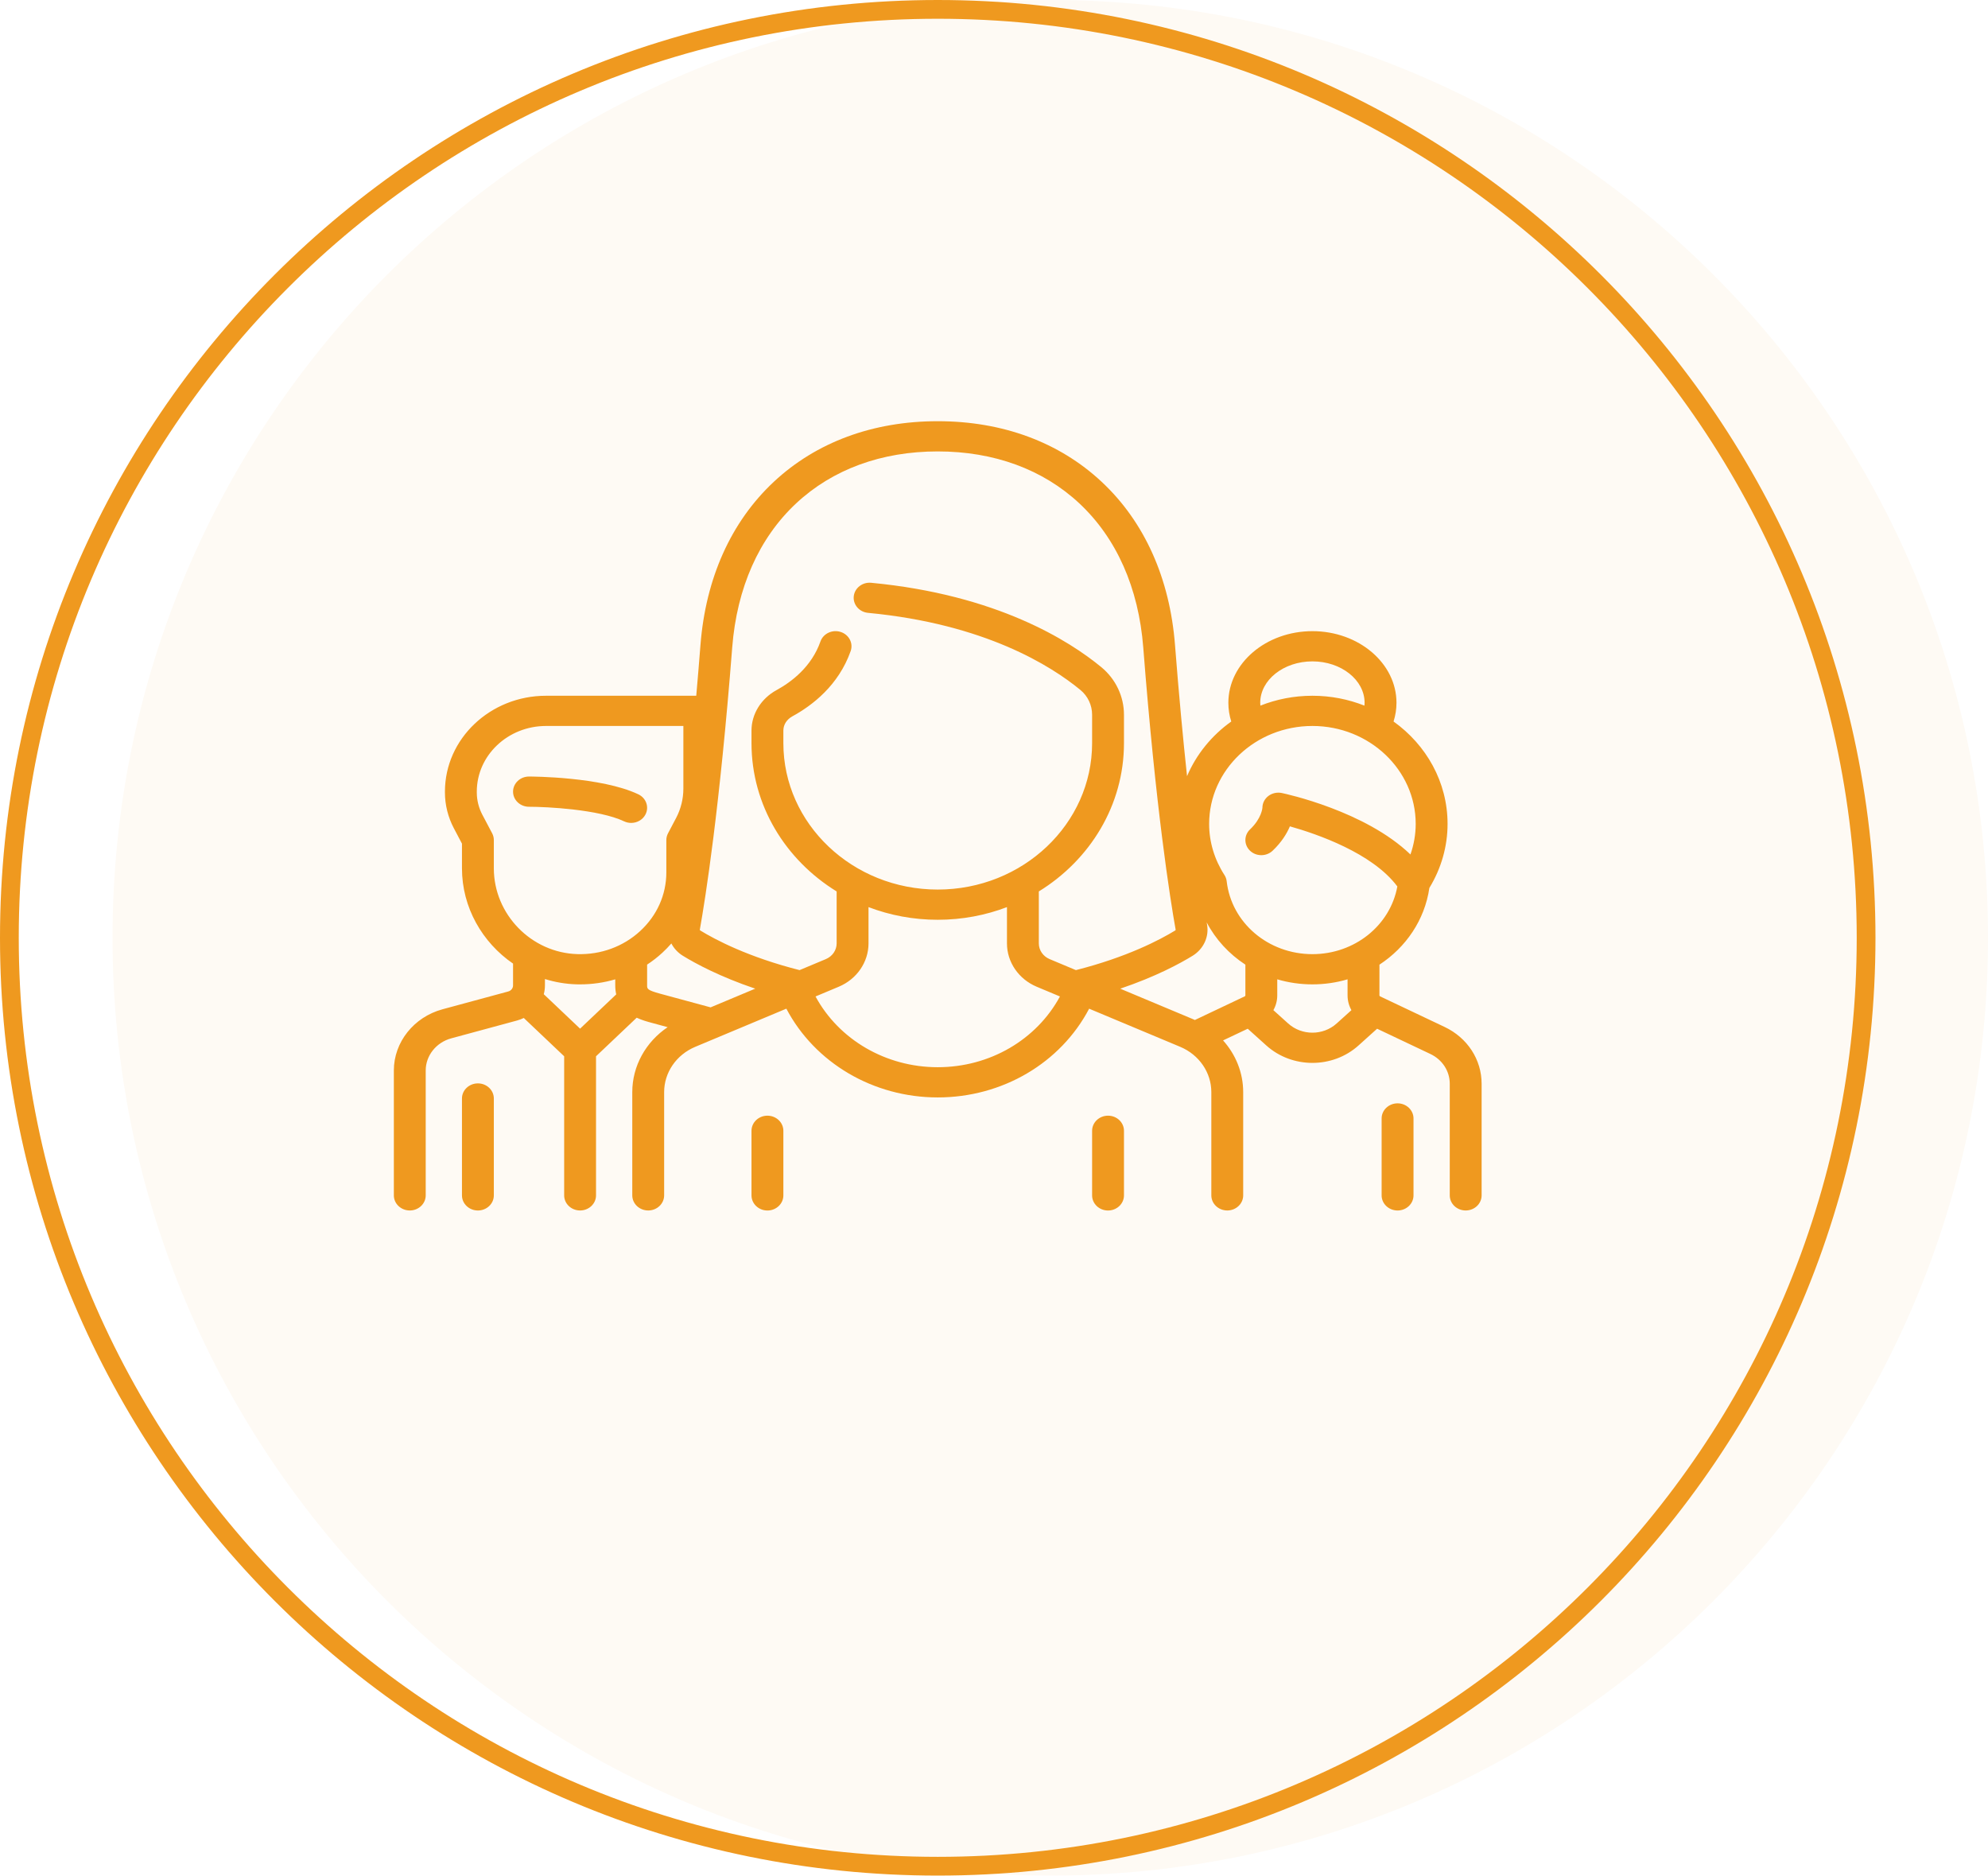
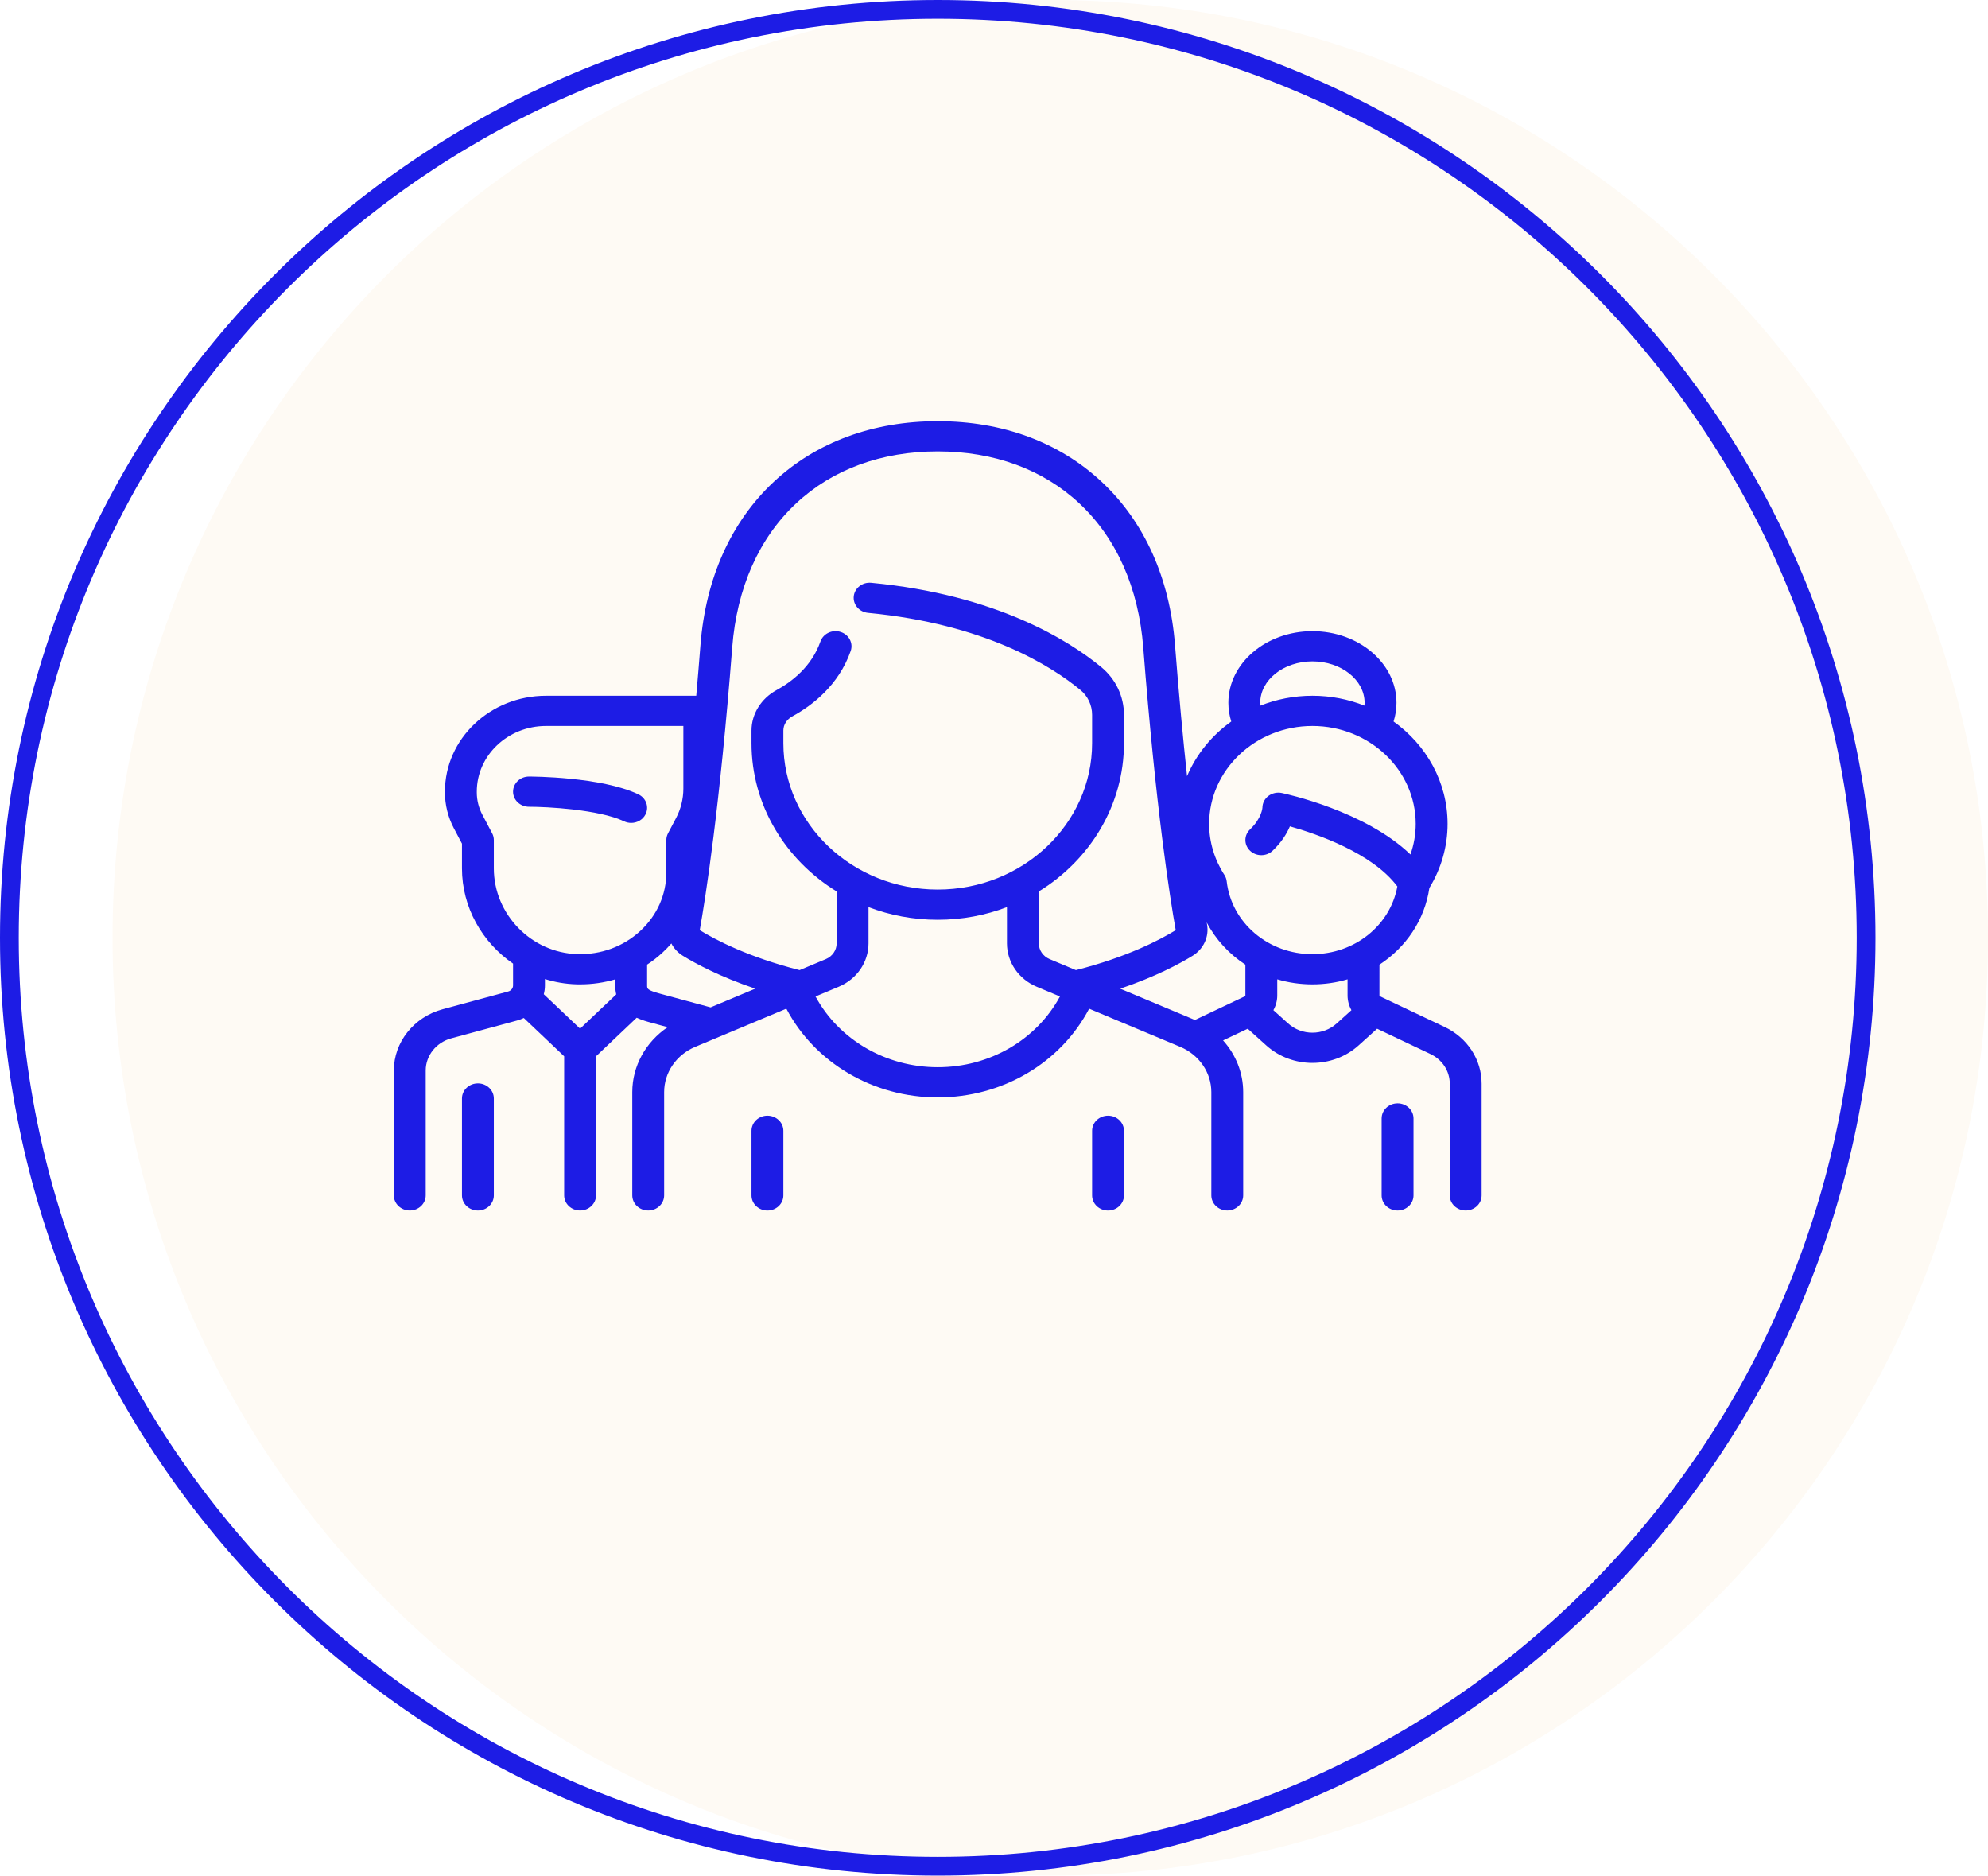
<svg xmlns="http://www.w3.org/2000/svg" width="106" height="100" viewBox="0 0 106 100" fill="none">
  <circle cx="56" cy="50" r="50" fill="#FEFAF4" />
-   <circle cx="50" cy="50" r="49.5" stroke="#EF991F" />
-   <path d="M40.919 59.484C40.45 59.484 40.07 59.845 40.07 60.29V63.734C40.07 64.179 40.45 64.54 40.919 64.54C41.388 64.54 41.769 64.179 41.769 63.734V60.29C41.769 59.845 41.388 59.484 40.919 59.484Z" fill="#EF991F" />
-   <path d="M59.081 59.484C58.611 59.484 58.231 59.845 58.231 60.29V63.734C58.231 64.179 58.611 64.54 59.081 64.54C59.55 64.54 59.93 64.179 59.93 63.734V60.29C59.93 59.845 59.55 59.484 59.081 59.484Z" fill="#EF991F" />
-   <path d="M34.034 42.349C32.062 41.413 28.363 41.402 28.206 41.402C27.737 41.402 27.357 41.763 27.356 42.208C27.356 42.653 27.736 43.013 28.206 43.014C29.162 43.014 31.935 43.155 33.275 43.79C33.397 43.847 33.526 43.875 33.654 43.875C33.965 43.875 34.266 43.712 34.414 43.429C34.624 43.031 34.454 42.547 34.034 42.349Z" fill="#EF991F" />
-   <path d="M25.482 57.762C25.013 57.762 24.632 58.122 24.632 58.567V63.734C24.632 64.179 25.013 64.539 25.482 64.539C25.951 64.539 26.331 64.179 26.331 63.734V58.567C26.331 58.123 25.951 57.762 25.482 57.762Z" fill="#EF991F" />
-   <path d="M77.024 54.752L73.584 53.121C73.564 53.111 73.551 53.092 73.551 53.071L73.552 51.432C74.964 50.509 75.964 49.052 76.214 47.341C76.849 46.3 77.184 45.124 77.184 43.928C77.184 41.699 76.052 39.716 74.304 38.468C74.407 38.144 74.46 37.811 74.46 37.47C74.46 35.364 72.449 33.651 69.978 33.651C67.507 33.651 65.496 35.364 65.496 37.47C65.496 37.811 65.548 38.145 65.651 38.468C64.609 39.212 63.787 40.219 63.293 41.382C63.082 39.419 62.863 37.1 62.652 34.397C62.375 30.832 61.023 27.821 58.742 25.69C56.478 23.575 53.455 22.457 50 22.457C46.544 22.457 43.522 23.575 41.258 25.689C38.978 27.821 37.625 30.832 37.348 34.397C37.274 35.344 37.199 36.241 37.124 37.095H29.114C26.142 37.095 23.724 39.388 23.724 42.206V42.254C23.724 42.91 23.888 43.568 24.197 44.155L24.632 44.98V46.295C24.632 48.38 25.715 50.25 27.356 51.376V52.539C27.356 52.688 27.251 52.821 27.099 52.862L23.592 53.812C22.066 54.226 21 55.566 21 57.071V63.733C21 64.178 21.38 64.538 21.85 64.538C22.319 64.538 22.699 64.178 22.699 63.733V57.071C22.699 56.281 23.258 55.578 24.059 55.361L27.566 54.411C27.693 54.377 27.813 54.33 27.928 54.275L30.081 56.317V63.733C30.081 64.178 30.461 64.538 30.93 64.538C31.399 64.538 31.78 64.178 31.78 63.733V56.317L33.948 54.261C34.238 54.396 34.527 54.474 34.738 54.531L35.599 54.765C34.432 55.552 33.713 56.835 33.713 58.227V63.733C33.713 64.177 34.093 64.538 34.563 64.538C35.032 64.538 35.412 64.177 35.412 63.733V58.227C35.412 57.183 36.063 56.235 37.071 55.813L41.928 53.779C43.45 56.669 46.561 58.511 50 58.511C53.452 58.511 56.552 56.673 58.073 53.78L62.929 55.813C63.937 56.235 64.588 57.183 64.588 58.227V63.733C64.588 64.177 64.968 64.538 65.437 64.538C65.907 64.538 66.287 64.177 66.287 63.733V58.227C66.287 57.196 65.892 56.226 65.214 55.471L66.529 54.848L67.516 55.737C68.206 56.359 69.092 56.67 69.978 56.67C70.864 56.67 71.75 56.359 72.44 55.737L73.427 54.848L76.264 56.193C76.904 56.496 77.301 57.105 77.301 57.783V63.733C77.301 64.178 77.681 64.538 78.15 64.538C78.62 64.538 79 64.178 79 63.733V57.783C79 56.491 78.243 55.33 77.024 54.752ZM69.978 35.262C71.512 35.262 72.76 36.253 72.76 37.47C72.76 37.521 72.756 37.572 72.752 37.622C71.897 37.283 70.96 37.095 69.978 37.095C68.995 37.095 68.058 37.283 67.204 37.622C67.2 37.572 67.195 37.521 67.195 37.47C67.195 36.253 68.443 35.262 69.978 35.262ZM30.93 54.844L28.994 53.008C29.035 52.857 29.056 52.7 29.056 52.539V52.199C29.59 52.365 30.154 52.464 30.737 52.481C30.803 52.483 30.868 52.483 30.933 52.483C31.577 52.483 32.206 52.391 32.805 52.215V52.539C32.805 52.713 32.824 52.872 32.857 53.017L30.93 54.844ZM30.788 50.87C28.331 50.8 26.331 48.748 26.331 46.295V44.789C26.331 44.664 26.301 44.541 26.242 44.429L25.717 43.434C25.525 43.07 25.423 42.662 25.423 42.254V42.206C25.423 40.276 27.079 38.706 29.114 38.706H36.437V42.051C36.437 42.591 36.303 43.133 36.048 43.616L35.619 44.429C35.56 44.541 35.529 44.664 35.529 44.789V46.511C35.529 47.701 35.033 48.812 34.133 49.641C33.233 50.469 32.044 50.906 30.788 50.87ZM37.889 53.709L35.205 52.982C34.504 52.792 34.504 52.718 34.504 52.539L34.504 51.429C34.79 51.242 35.062 51.032 35.316 50.797C35.487 50.64 35.647 50.474 35.797 50.302C35.933 50.565 36.142 50.794 36.413 50.96C37.094 51.378 38.379 52.073 40.269 52.712L37.889 53.709ZM50 56.9C47.236 56.9 44.732 55.434 43.484 53.128L44.72 52.61C45.685 52.206 46.309 51.298 46.309 50.297V48.364C47.451 48.799 48.696 49.039 50 49.039C51.304 49.039 52.549 48.799 53.691 48.364V50.297C53.691 51.298 54.314 52.206 55.279 52.61L56.516 53.128C55.268 55.437 52.775 56.9 50 56.9ZM57.367 51.723L55.966 51.136C55.616 50.989 55.39 50.66 55.39 50.297V47.528C58.12 45.848 59.93 42.932 59.93 39.623V38.112C59.93 37.13 59.49 36.204 58.723 35.571C57.016 34.164 53.151 31.707 46.452 31.072C45.986 31.027 45.569 31.35 45.522 31.793C45.476 32.236 45.816 32.631 46.283 32.675C52.514 33.266 56.053 35.505 57.608 36.787C58.004 37.114 58.231 37.597 58.231 38.112V39.623C58.231 43.926 54.539 47.428 50 47.428C45.462 47.428 41.769 43.926 41.769 39.623V38.949C41.769 38.639 41.95 38.356 42.253 38.19C43.315 37.61 44.716 36.536 45.358 34.711C45.506 34.289 45.266 33.833 44.82 33.692C44.375 33.551 43.894 33.78 43.746 34.202C43.273 35.546 42.212 36.353 41.405 36.794C40.581 37.244 40.07 38.069 40.07 38.949V39.623C40.07 42.932 41.88 45.848 44.61 47.528V50.297C44.61 50.66 44.384 50.989 44.034 51.136L42.633 51.723C39.896 51.029 38.143 50.103 37.336 49.608C37.32 49.598 37.311 49.586 37.316 49.561C37.612 47.9 38.373 43.108 39.042 34.516C39.289 31.345 40.468 28.69 42.451 26.837C44.39 25.026 47 24.068 50 24.068C53 24.068 55.61 25.026 57.549 26.837C59.532 28.69 60.711 31.345 60.958 34.516C61.627 43.108 62.388 47.9 62.684 49.561C62.689 49.586 62.68 49.598 62.664 49.608C61.856 50.103 60.102 51.029 57.367 51.723ZM66.404 53.071C66.404 53.092 66.391 53.111 66.371 53.121L63.71 54.383C63.678 54.369 63.648 54.353 63.616 54.34L59.731 52.713C61.62 52.073 62.905 51.379 63.587 50.96C64.173 50.6 64.477 49.946 64.36 49.292C64.354 49.256 64.347 49.217 64.34 49.178C64.818 50.09 65.532 50.862 66.404 51.432V53.071ZM71.269 54.569C70.545 55.222 69.41 55.222 68.686 54.569L67.897 53.858C68.03 53.621 68.103 53.352 68.103 53.071V52.214C68.696 52.389 69.326 52.483 69.978 52.483C70.629 52.483 71.259 52.389 71.852 52.214L71.852 53.071C71.852 53.352 71.925 53.621 72.058 53.858L71.269 54.569ZM69.978 50.872C67.625 50.872 65.66 49.202 65.407 46.987C65.394 46.868 65.353 46.754 65.287 46.652C64.753 45.827 64.471 44.885 64.471 43.928C64.471 41.049 66.941 38.706 69.978 38.706C73.014 38.706 75.485 41.049 75.485 43.928C75.485 44.483 75.389 45.033 75.205 45.558C72.793 43.234 68.549 42.323 68.344 42.28C68.093 42.228 67.83 42.286 67.629 42.439C67.429 42.592 67.312 42.823 67.312 43.067C67.312 43.072 67.273 43.631 66.653 44.219C66.321 44.534 66.321 45.044 66.653 45.359C66.984 45.673 67.522 45.673 67.854 45.359C68.332 44.906 68.613 44.446 68.777 44.058C70.207 44.46 73.174 45.477 74.506 47.262C74.128 49.339 72.231 50.872 69.978 50.872Z" fill="#EF991F" />
-   <path d="M74.518 58.826C74.049 58.826 73.668 59.187 73.668 59.632V63.734C73.668 64.179 74.049 64.539 74.518 64.539C74.987 64.539 75.368 64.179 75.368 63.734V59.632C75.368 59.187 74.987 58.826 74.518 58.826Z" fill="#EF991F" />
+   <circle cx="50" cy="50" r="49.5" stroke="#1d1ce5" />
+   <path d="M40.919 59.484C40.45 59.484 40.07 59.845 40.07 60.29V63.734C40.07 64.179 40.45 64.54 40.919 64.54C41.388 64.54 41.769 64.179 41.769 63.734V60.29C41.769 59.845 41.388 59.484 40.919 59.484Z" fill="#1d1ce5" />
+   <path d="M59.081 59.484C58.611 59.484 58.231 59.845 58.231 60.29V63.734C58.231 64.179 58.611 64.54 59.081 64.54C59.55 64.54 59.93 64.179 59.93 63.734V60.29C59.93 59.845 59.55 59.484 59.081 59.484Z" fill="#1d1ce5" />
+   <path d="M34.034 42.349C32.062 41.413 28.363 41.402 28.206 41.402C27.737 41.402 27.357 41.763 27.356 42.208C27.356 42.653 27.736 43.013 28.206 43.014C29.162 43.014 31.935 43.155 33.275 43.79C33.397 43.847 33.526 43.875 33.654 43.875C33.965 43.875 34.266 43.712 34.414 43.429C34.624 43.031 34.454 42.547 34.034 42.349Z" fill="#1d1ce5" />
+   <path d="M25.482 57.762C25.013 57.762 24.632 58.122 24.632 58.567V63.734C24.632 64.179 25.013 64.539 25.482 64.539C25.951 64.539 26.331 64.179 26.331 63.734V58.567C26.331 58.123 25.951 57.762 25.482 57.762Z" fill="#1d1ce5" />
+   <path d="M77.024 54.752L73.584 53.121C73.564 53.111 73.551 53.092 73.551 53.071L73.552 51.432C74.964 50.509 75.964 49.052 76.214 47.341C76.849 46.3 77.184 45.124 77.184 43.928C77.184 41.699 76.052 39.716 74.304 38.468C74.407 38.144 74.46 37.811 74.46 37.47C74.46 35.364 72.449 33.651 69.978 33.651C67.507 33.651 65.496 35.364 65.496 37.47C65.496 37.811 65.548 38.145 65.651 38.468C64.609 39.212 63.787 40.219 63.293 41.382C63.082 39.419 62.863 37.1 62.652 34.397C62.375 30.832 61.023 27.821 58.742 25.69C56.478 23.575 53.455 22.457 50 22.457C46.544 22.457 43.522 23.575 41.258 25.689C38.978 27.821 37.625 30.832 37.348 34.397C37.274 35.344 37.199 36.241 37.124 37.095H29.114C26.142 37.095 23.724 39.388 23.724 42.206V42.254C23.724 42.91 23.888 43.568 24.197 44.155L24.632 44.98V46.295C24.632 48.38 25.715 50.25 27.356 51.376V52.539C27.356 52.688 27.251 52.821 27.099 52.862L23.592 53.812C22.066 54.226 21 55.566 21 57.071V63.733C21 64.178 21.38 64.538 21.85 64.538C22.319 64.538 22.699 64.178 22.699 63.733V57.071C22.699 56.281 23.258 55.578 24.059 55.361L27.566 54.411C27.693 54.377 27.813 54.33 27.928 54.275L30.081 56.317V63.733C30.081 64.178 30.461 64.538 30.93 64.538C31.399 64.538 31.78 64.178 31.78 63.733V56.317L33.948 54.261C34.238 54.396 34.527 54.474 34.738 54.531L35.599 54.765C34.432 55.552 33.713 56.835 33.713 58.227V63.733C33.713 64.177 34.093 64.538 34.563 64.538C35.032 64.538 35.412 64.177 35.412 63.733V58.227C35.412 57.183 36.063 56.235 37.071 55.813L41.928 53.779C43.45 56.669 46.561 58.511 50 58.511C53.452 58.511 56.552 56.673 58.073 53.78L62.929 55.813C63.937 56.235 64.588 57.183 64.588 58.227V63.733C64.588 64.177 64.968 64.538 65.437 64.538C65.907 64.538 66.287 64.177 66.287 63.733V58.227C66.287 57.196 65.892 56.226 65.214 55.471L66.529 54.848L67.516 55.737C68.206 56.359 69.092 56.67 69.978 56.67C70.864 56.67 71.75 56.359 72.44 55.737L73.427 54.848L76.264 56.193C76.904 56.496 77.301 57.105 77.301 57.783V63.733C77.301 64.178 77.681 64.538 78.15 64.538C78.62 64.538 79 64.178 79 63.733V57.783C79 56.491 78.243 55.33 77.024 54.752ZM69.978 35.262C71.512 35.262 72.76 36.253 72.76 37.47C72.76 37.521 72.756 37.572 72.752 37.622C71.897 37.283 70.96 37.095 69.978 37.095C68.995 37.095 68.058 37.283 67.204 37.622C67.2 37.572 67.195 37.521 67.195 37.47C67.195 36.253 68.443 35.262 69.978 35.262ZM30.93 54.844L28.994 53.008C29.035 52.857 29.056 52.7 29.056 52.539V52.199C29.59 52.365 30.154 52.464 30.737 52.481C30.803 52.483 30.868 52.483 30.933 52.483C31.577 52.483 32.206 52.391 32.805 52.215V52.539C32.805 52.713 32.824 52.872 32.857 53.017L30.93 54.844ZM30.788 50.87C28.331 50.8 26.331 48.748 26.331 46.295V44.789C26.331 44.664 26.301 44.541 26.242 44.429L25.717 43.434C25.525 43.07 25.423 42.662 25.423 42.254V42.206C25.423 40.276 27.079 38.706 29.114 38.706H36.437V42.051C36.437 42.591 36.303 43.133 36.048 43.616L35.619 44.429C35.56 44.541 35.529 44.664 35.529 44.789V46.511C35.529 47.701 35.033 48.812 34.133 49.641C33.233 50.469 32.044 50.906 30.788 50.87ZM37.889 53.709L35.205 52.982C34.504 52.792 34.504 52.718 34.504 52.539L34.504 51.429C34.79 51.242 35.062 51.032 35.316 50.797C35.487 50.64 35.647 50.474 35.797 50.302C35.933 50.565 36.142 50.794 36.413 50.96C37.094 51.378 38.379 52.073 40.269 52.712L37.889 53.709ZM50 56.9C47.236 56.9 44.732 55.434 43.484 53.128L44.72 52.61C45.685 52.206 46.309 51.298 46.309 50.297V48.364C47.451 48.799 48.696 49.039 50 49.039C51.304 49.039 52.549 48.799 53.691 48.364V50.297C53.691 51.298 54.314 52.206 55.279 52.61L56.516 53.128C55.268 55.437 52.775 56.9 50 56.9ZM57.367 51.723L55.966 51.136C55.616 50.989 55.39 50.66 55.39 50.297V47.528C58.12 45.848 59.93 42.932 59.93 39.623V38.112C59.93 37.13 59.49 36.204 58.723 35.571C57.016 34.164 53.151 31.707 46.452 31.072C45.986 31.027 45.569 31.35 45.522 31.793C45.476 32.236 45.816 32.631 46.283 32.675C52.514 33.266 56.053 35.505 57.608 36.787C58.004 37.114 58.231 37.597 58.231 38.112V39.623C58.231 43.926 54.539 47.428 50 47.428C45.462 47.428 41.769 43.926 41.769 39.623V38.949C41.769 38.639 41.95 38.356 42.253 38.19C43.315 37.61 44.716 36.536 45.358 34.711C45.506 34.289 45.266 33.833 44.82 33.692C44.375 33.551 43.894 33.78 43.746 34.202C43.273 35.546 42.212 36.353 41.405 36.794C40.581 37.244 40.07 38.069 40.07 38.949V39.623C40.07 42.932 41.88 45.848 44.61 47.528V50.297C44.61 50.66 44.384 50.989 44.034 51.136L42.633 51.723C39.896 51.029 38.143 50.103 37.336 49.608C37.32 49.598 37.311 49.586 37.316 49.561C37.612 47.9 38.373 43.108 39.042 34.516C39.289 31.345 40.468 28.69 42.451 26.837C44.39 25.026 47 24.068 50 24.068C53 24.068 55.61 25.026 57.549 26.837C59.532 28.69 60.711 31.345 60.958 34.516C61.627 43.108 62.388 47.9 62.684 49.561C62.689 49.586 62.68 49.598 62.664 49.608C61.856 50.103 60.102 51.029 57.367 51.723ZM66.404 53.071C66.404 53.092 66.391 53.111 66.371 53.121L63.71 54.383C63.678 54.369 63.648 54.353 63.616 54.34L59.731 52.713C61.62 52.073 62.905 51.379 63.587 50.96C64.173 50.6 64.477 49.946 64.36 49.292C64.354 49.256 64.347 49.217 64.34 49.178C64.818 50.09 65.532 50.862 66.404 51.432V53.071ZM71.269 54.569C70.545 55.222 69.41 55.222 68.686 54.569L67.897 53.858C68.03 53.621 68.103 53.352 68.103 53.071V52.214C68.696 52.389 69.326 52.483 69.978 52.483C70.629 52.483 71.259 52.389 71.852 52.214L71.852 53.071C71.852 53.352 71.925 53.621 72.058 53.858L71.269 54.569ZM69.978 50.872C67.625 50.872 65.66 49.202 65.407 46.987C65.394 46.868 65.353 46.754 65.287 46.652C64.753 45.827 64.471 44.885 64.471 43.928C64.471 41.049 66.941 38.706 69.978 38.706C73.014 38.706 75.485 41.049 75.485 43.928C75.485 44.483 75.389 45.033 75.205 45.558C72.793 43.234 68.549 42.323 68.344 42.28C68.093 42.228 67.83 42.286 67.629 42.439C67.429 42.592 67.312 42.823 67.312 43.067C67.312 43.072 67.273 43.631 66.653 44.219C66.321 44.534 66.321 45.044 66.653 45.359C66.984 45.673 67.522 45.673 67.854 45.359C68.332 44.906 68.613 44.446 68.777 44.058C70.207 44.46 73.174 45.477 74.506 47.262C74.128 49.339 72.231 50.872 69.978 50.872Z" fill="#1d1ce5" />
+   <path d="M74.518 58.826C74.049 58.826 73.668 59.187 73.668 59.632V63.734C73.668 64.179 74.049 64.539 74.518 64.539C74.987 64.539 75.368 64.179 75.368 63.734V59.632C75.368 59.187 74.987 58.826 74.518 58.826Z" fill="#1d1ce5" />
</svg>
